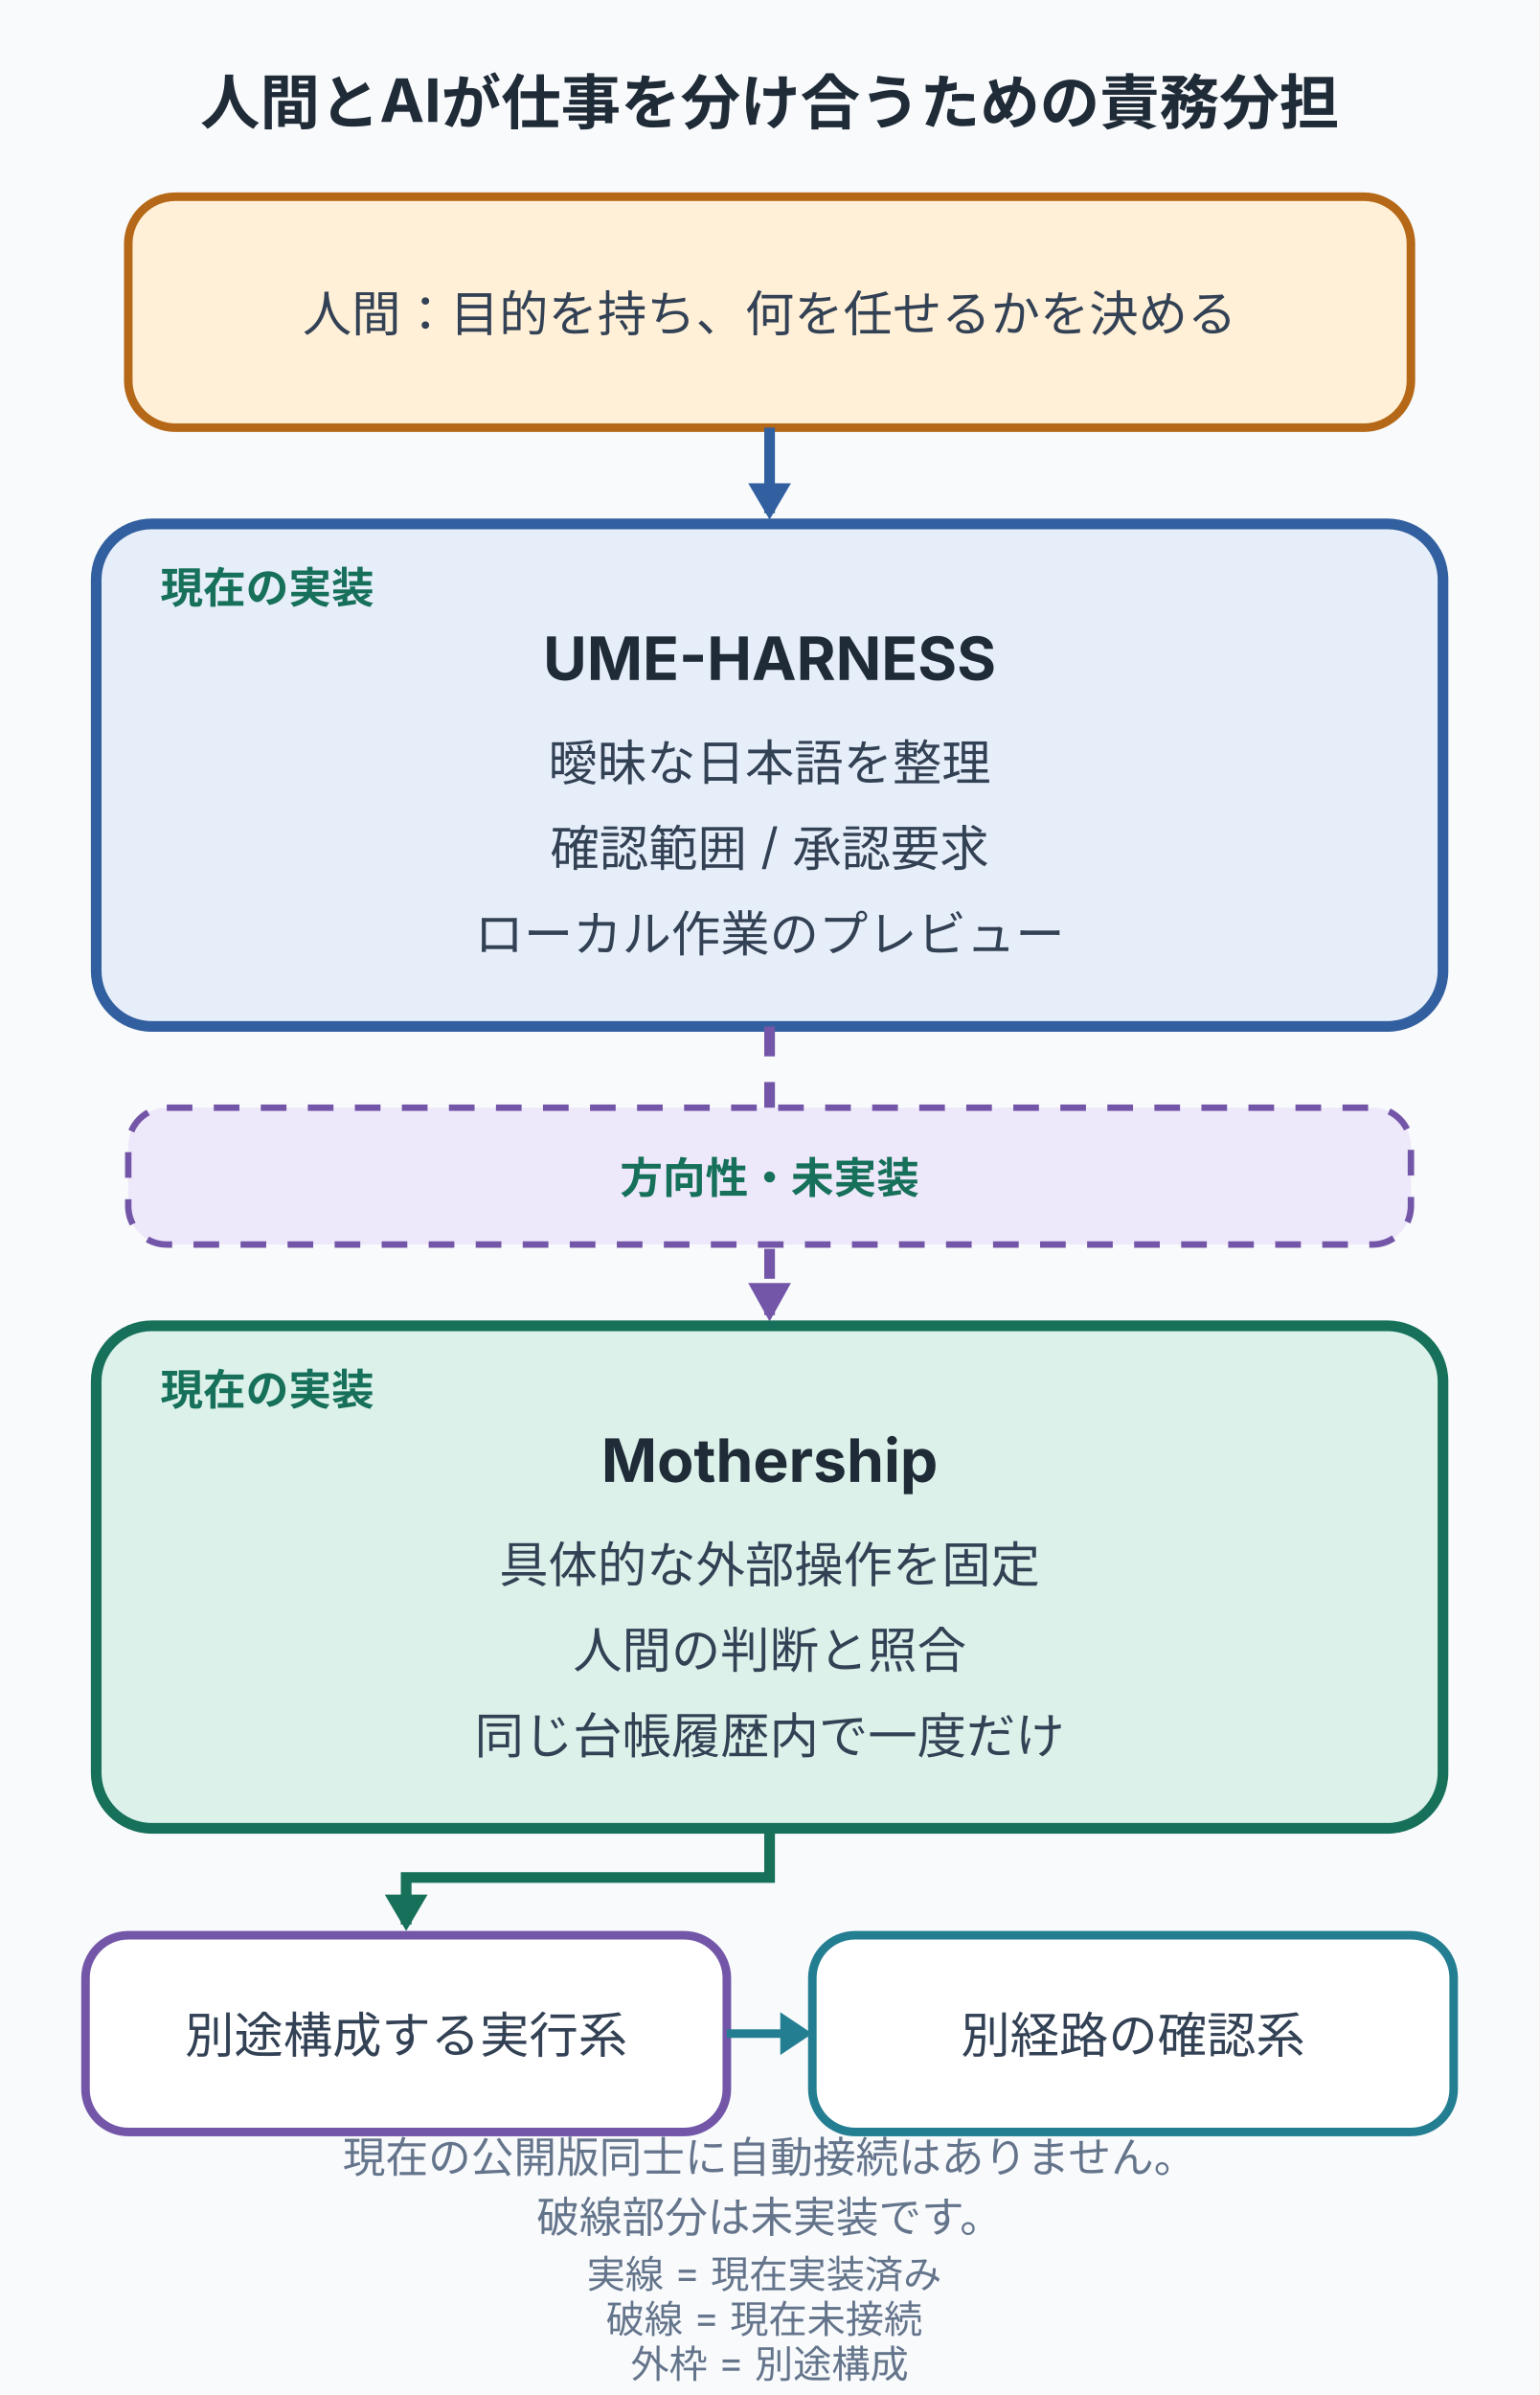
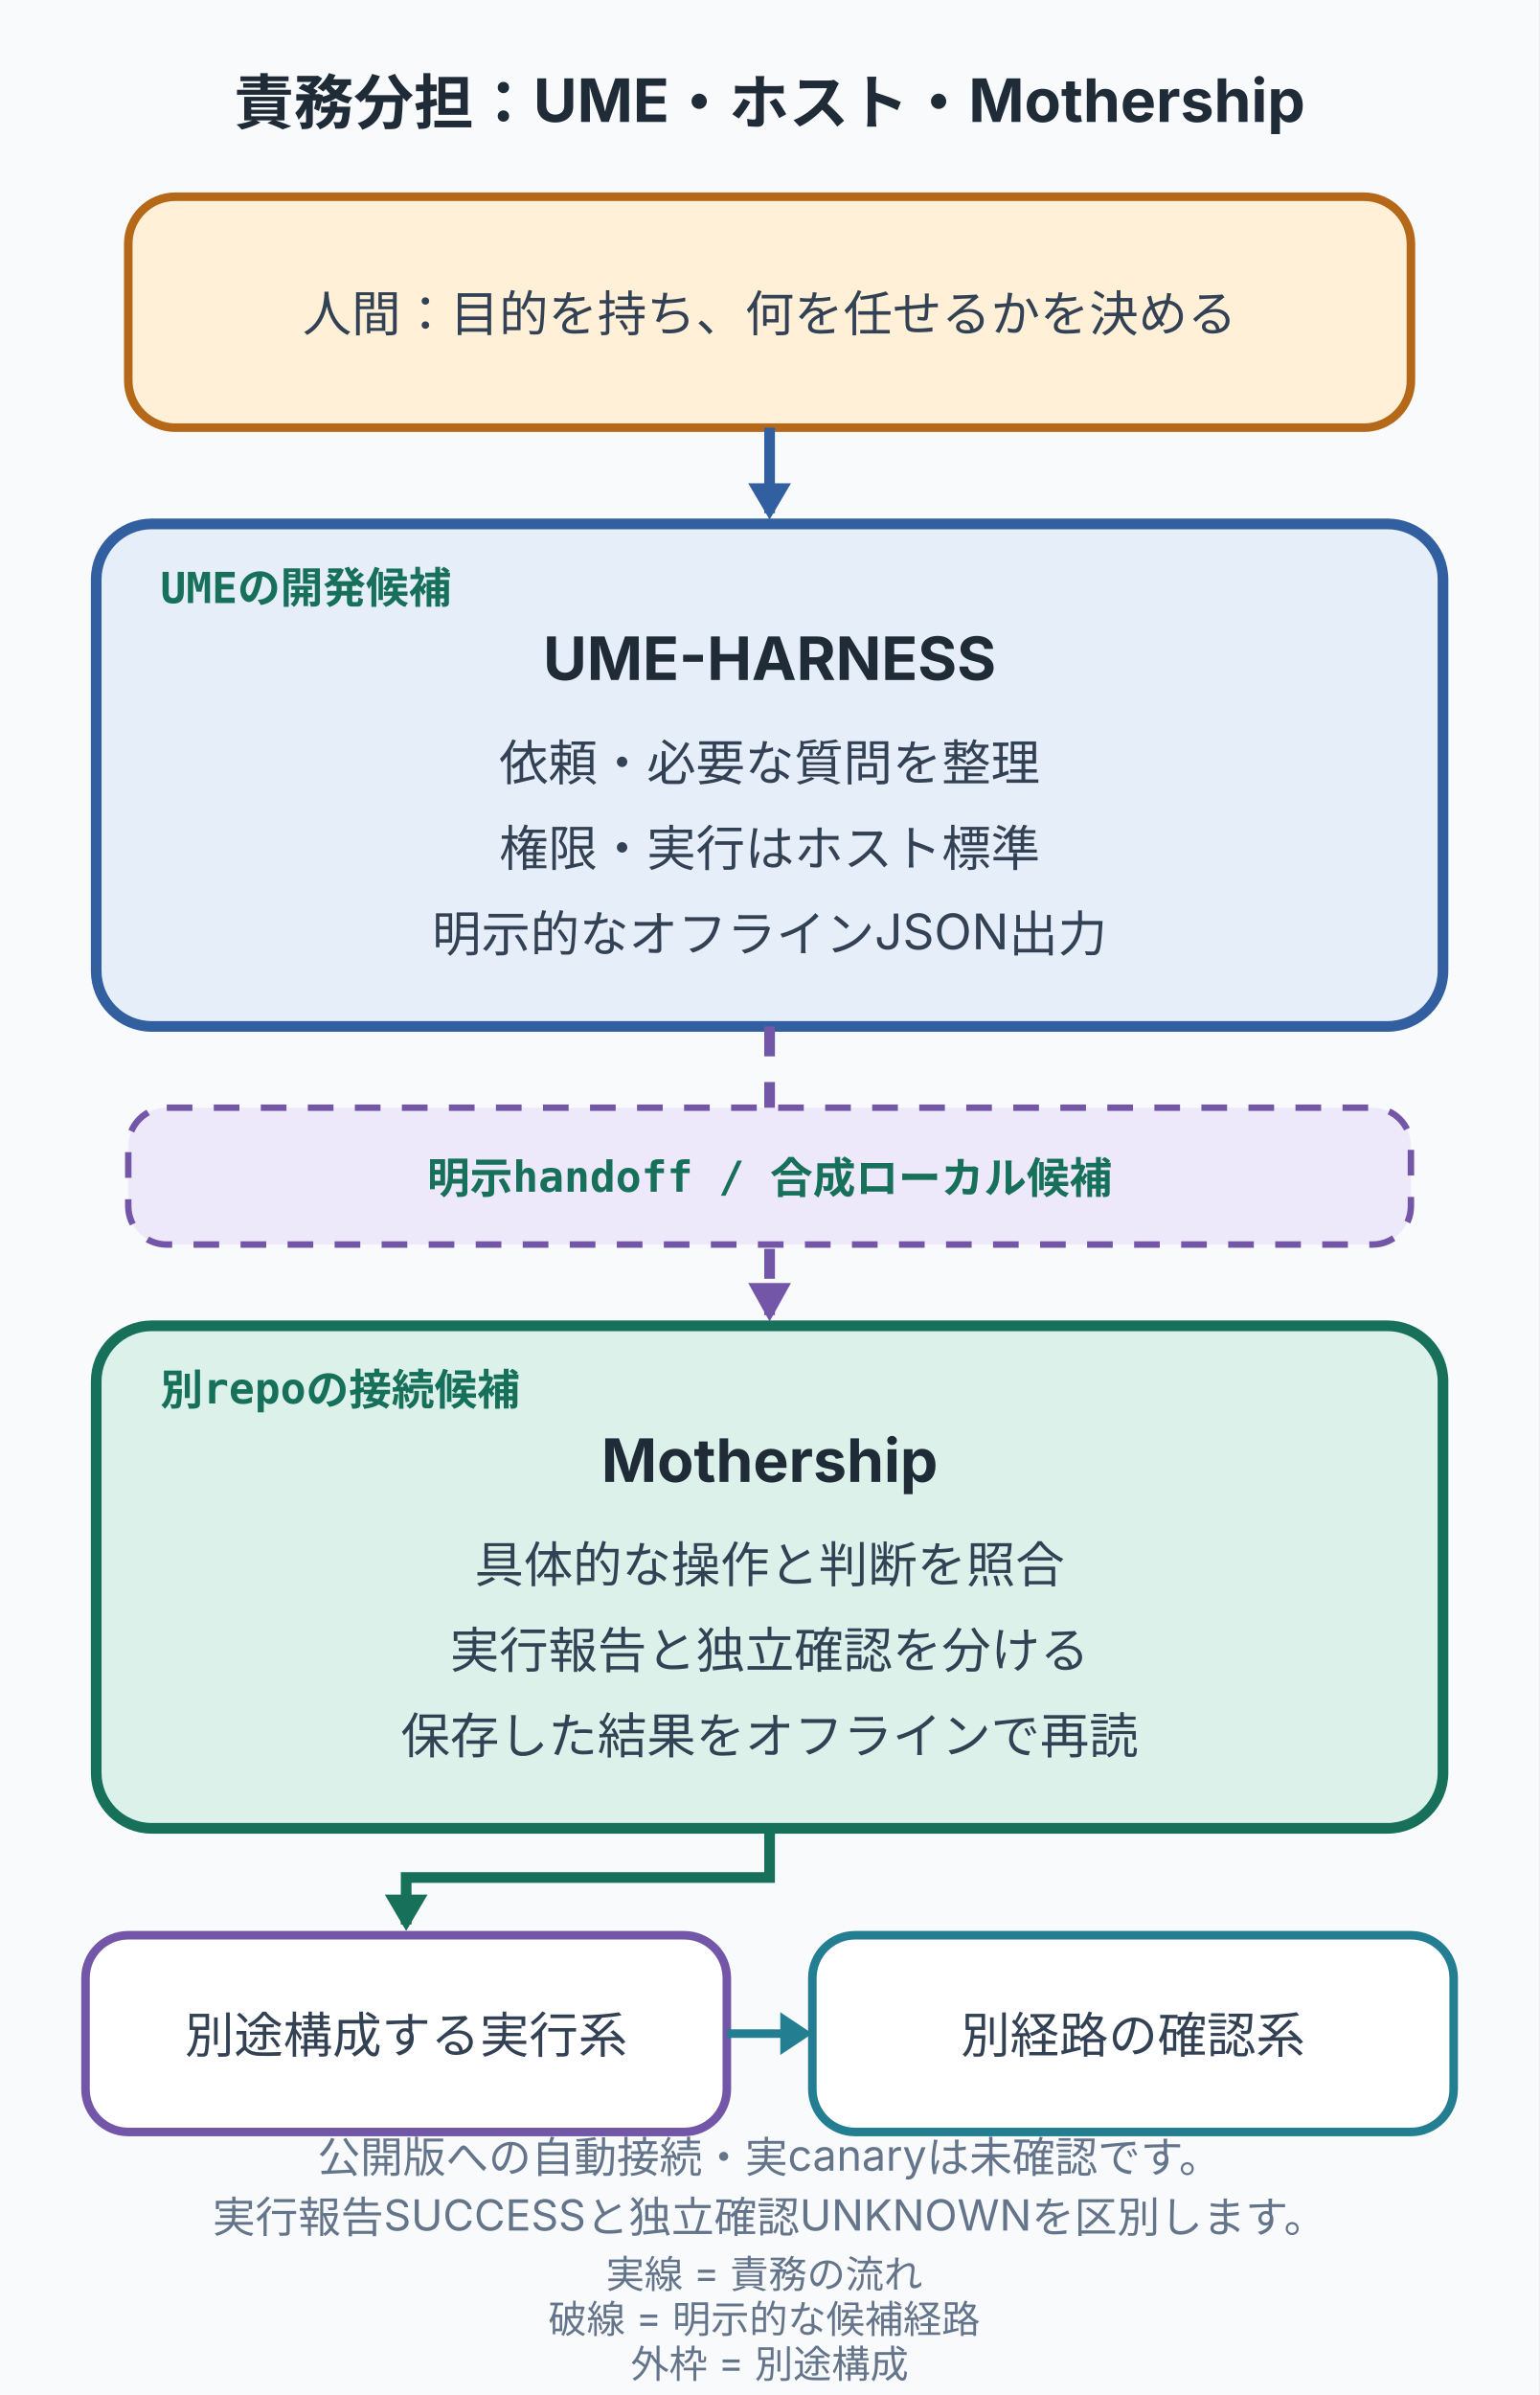
<svg xmlns="http://www.w3.org/2000/svg" viewBox="0 0 720 1120" role="img" aria-labelledby="title desc">
  <style>
    .title { font: 700 28px -apple-system, BlinkMacSystemFont, "Segoe UI", sans-serif; fill: #202b38; }
    .label { font: 700 28px -apple-system, BlinkMacSystemFont, "Segoe UI", sans-serif; fill: #202b38; }
    .state { font: 700 20px ui-monospace, SFMono-Regular, Consolas, monospace; fill: #16705a; }
    .body { font: 23px -apple-system, BlinkMacSystemFont, "Segoe UI", sans-serif; fill: #334155; }
    .small { font: 20px -apple-system, BlinkMacSystemFont, "Segoe UI", sans-serif; fill: #64748b; }
    .legend { font: 18px -apple-system, BlinkMacSystemFont, "Segoe UI", sans-serif; fill: #64748b; }
  </style>
  <rect width="720" height="1120" fill="#f8fafc" />
-   <text class="title" x="360" y="58" text-anchor="middle">人間とAIが仕事を分け合うための責務分担</text>
+   <text class="title" x="360" y="58" text-anchor="middle">責務分担：UME・ホスト・Mothership</text>
  <rect x="60" y="92" width="600" height="108" rx="22" fill="#fff0d7" stroke="#b56817" stroke-width="4" />
  <text class="body" x="360" text-anchor="middle">
    <tspan x="360" y="155">人間：目的を持ち、何を任せるかを決める</tspan>
  </text>
  <path d="M360 200 V240" stroke="#315f9f" stroke-width="5" />
  <path d="M350 226 L360 243 L370 226" fill="#315f9f" />
  <rect x="45" y="245" width="630" height="235" rx="26" fill="#e6eef9" stroke="#315f9f" stroke-width="5" />
-   <text class="state" x="75" y="282">現在の実装</text>
+   <text class="state" x="75" y="282">UMEの開発候補</text>
  <text class="label" x="360" y="318" text-anchor="middle">UME-HARNESS</text>
-   <text class="body" x="360" y="365" text-anchor="middle">曖昧な日本語を整理</text>
-   <text class="body" x="360" y="405" text-anchor="middle">確認範囲 / 承認要求</text>
-   <text class="body" x="360" y="445" text-anchor="middle">ローカル作業のプレビュー</text>
+   <text class="body" x="360" y="365" text-anchor="middle">依頼・必要な質問を整理</text>
+   <text class="body" x="360" y="405" text-anchor="middle">権限・実行はホスト標準</text>
+   <text class="body" x="360" y="445" text-anchor="middle">明示的なオフラインJSON出力</text>
  <g data-role="bridge">
    <path d="M360 480 V615" stroke="#7356a8" stroke-width="5" stroke-dasharray="14 12" />
    <path d="M350 600 L360 618 L370 600" fill="#7356a8" />
    <rect x="60" y="518" width="600" height="64" rx="18" fill="#eee8fb" stroke="#7356a8" stroke-width="3" stroke-dasharray="12 10" />
-     <text class="state" x="360" y="558" text-anchor="middle">方向性・未実装</text>
+     <text class="state" x="360" y="558" text-anchor="middle">明示handoff / 合成ローカル候補</text>
  </g>
  <rect x="45" y="620" width="630" height="235" rx="26" fill="#dcf1e9" stroke="#16705a" stroke-width="5" />
-   <text class="state" x="75" y="657">現在の実装</text>
+   <text class="state" x="75" y="657">別repoの接続候補</text>
  <text class="label" x="360" y="693" text-anchor="middle">Mothership</text>
-   <text class="body" x="360" y="740" text-anchor="middle">具体的な外部操作を固定</text>
-   <text class="body" x="360" y="780" text-anchor="middle">人間の判断と照合</text>
-   <text class="body" x="360" y="820" text-anchor="middle">同じ台帳履歴内で一度だけ</text>
+   <text class="body" x="360" y="740" text-anchor="middle">具体的な操作と判断を照合</text>
+   <text class="body" x="360" y="780" text-anchor="middle">実行報告と独立確認を分ける</text>
+   <text class="body" x="360" y="820" text-anchor="middle">保存した結果をオフラインで再読</text>
  <path d="M360 855 V878 H190 V900" stroke="#16705a" stroke-width="5" fill="none" />
  <path d="M180 886 L190 903 L200 886" fill="#16705a" />
  <rect data-role="external" x="40" y="905" width="300" height="92" rx="20" fill="#fff" stroke="#7356a8" stroke-width="4" />
  <rect data-role="external" x="380" y="905" width="300" height="92" rx="20" fill="#fff" stroke="#237e91" stroke-width="4" />
  <text class="body" x="190" text-anchor="middle">
    <tspan x="190" y="960">別途構成する実行系</tspan>
  </text>
  <text class="body" x="530" text-anchor="middle">
    <tspan x="530" y="960">別経路の確認系</tspan>
  </text>
  <path d="M340 951 H375" stroke="#237e91" stroke-width="4" />
  <path d="M365 941 L380 951 L365 961" fill="#237e91" />
-   <text class="small" x="360" y="1016" text-anchor="middle">現在の公開版同士に自動接続はありません。</text>
-   <text class="small" x="360" y="1044" text-anchor="middle">破線部分は未実装です。</text>
+   <text class="small" x="360" y="1016" text-anchor="middle">公開版への自動接続・実canaryは未確認です。</text>
+   <text class="small" x="360" y="1044" text-anchor="middle">実行報告SUCCESSと独立確認UNKNOWNを区別します。</text>
  <text class="legend" x="360" text-anchor="middle">
-     <tspan x="360" y="1070">実線 = 現在実装済み</tspan>
-     <tspan x="360" y="1091">破線 = 現在未接続</tspan>
+     <tspan x="360" y="1070">実線 = 責務の流れ</tspan>
+     <tspan x="360" y="1091">破線 = 明示的な候補経路</tspan>
    <tspan x="360" y="1112">外枠 = 別途構成</tspan>
  </text>
</svg>
